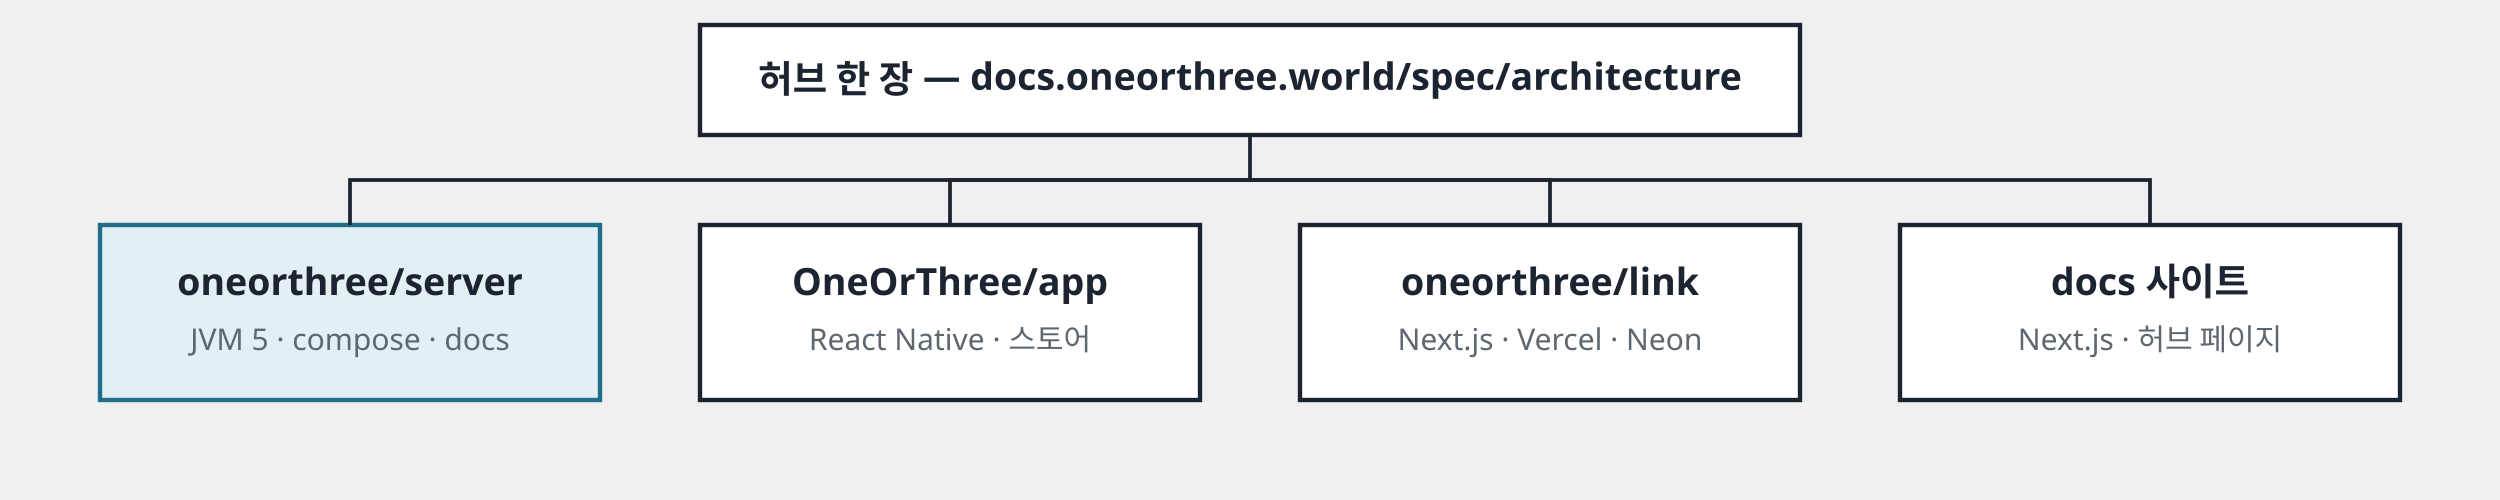
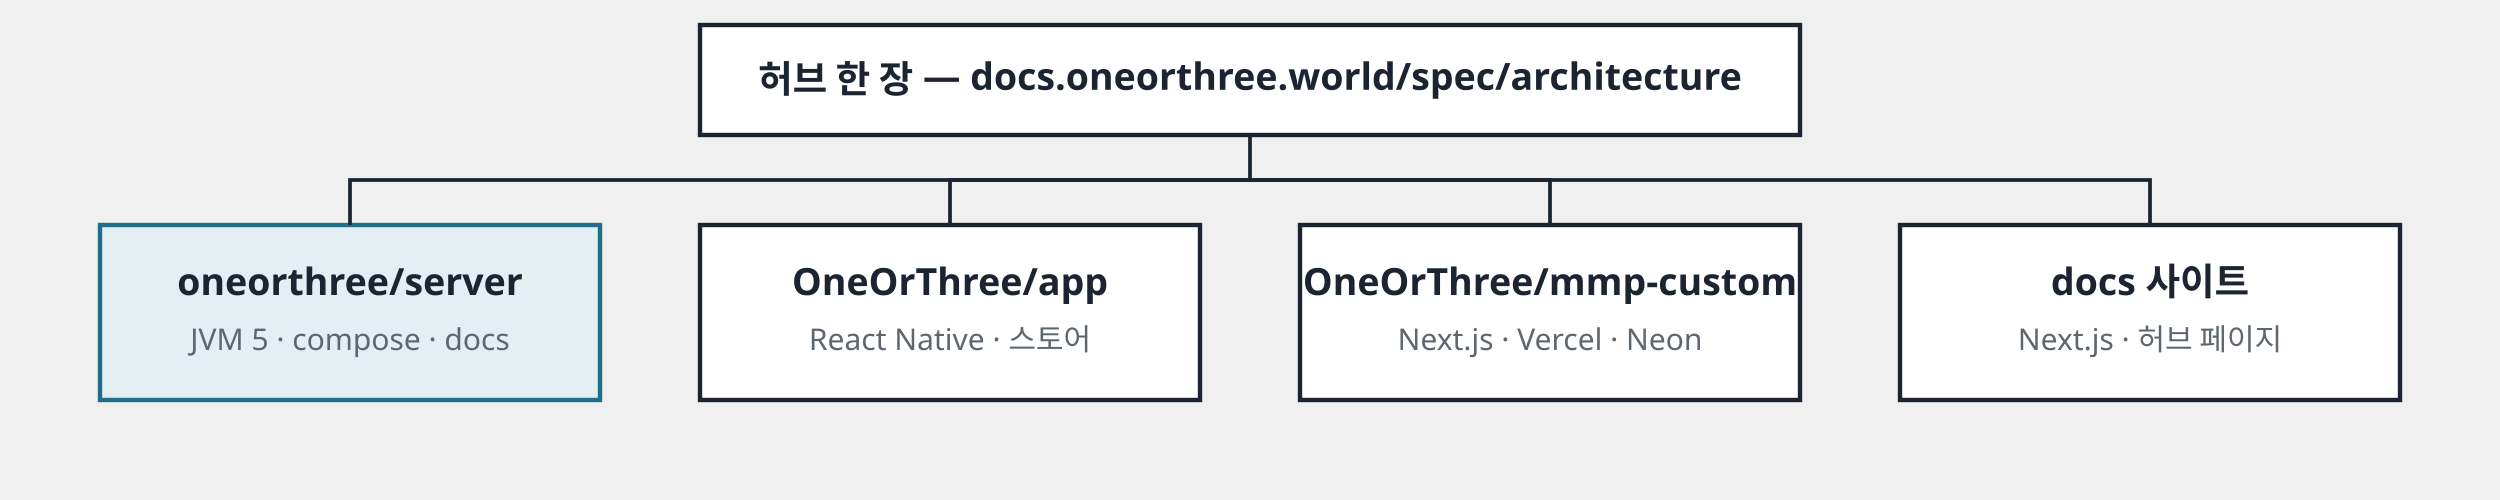
<svg xmlns="http://www.w3.org/2000/svg" font-family="IBM Plex Sans KR, Apple SD Gothic Neo, sans-serif" viewBox="0 0 1000 200" role="img" aria-label="레포 네 개 — server, app, link, docs — 와 허브 한 장">
  <g stroke="#1B2430" stroke-width="1.75" fill="#FFFFFF">
    <rect x="40" y="90" width="200" height="70" fill="#E3EFF3" stroke="#1F6F8B" />
    <rect x="280" y="90" width="200" height="70" />
    <rect x="520" y="90" width="200" height="70" />
    <rect x="760" y="90" width="200" height="70" />
    <rect x="280" y="10" width="440" height="44" />
  </g>
  <g stroke="#1B2430" stroke-width="1.5" fill="none" stroke-linejoin="miter">
    <path d="M500,54 V72 H140 V90" />
    <path d="M500,72 H380 V90" />
    <path d="M500,72 H620 V90" />
    <path d="M500,72 H860 V90" />
  </g>
  <g font-size="15" font-weight="600" text-anchor="middle" fill="#1B2430">
    <text x="500" y="37">허브 한 장 — docs.oneorthree.world/spec/architecture</text>
    <text x="140" y="118">oneorthree/server</text>
    <text x="140" y="140" font-size="12" font-weight="400" fill="#5E6670">JVM 5 · compose · docs</text>
    <text x="380" y="118">OneOrThree/app</text>
    <text x="380" y="140" font-size="12" font-weight="400" fill="#5E6670">React Native · 스토어</text>
-     <text x="620" y="118">oneorthree/link</text>
+     <text x="620" y="118">OneOrThree/mmp-custom</text>
    <text x="620" y="140" font-size="12" font-weight="400" fill="#5E6670">Next.js · Vercel · Neon</text>
    <text x="860" y="118">docs 사이트</text>
    <text x="860" y="140" font-size="12" font-weight="400" fill="#5E6670">Next.js · 허브 페이지</text>
  </g>
</svg>
